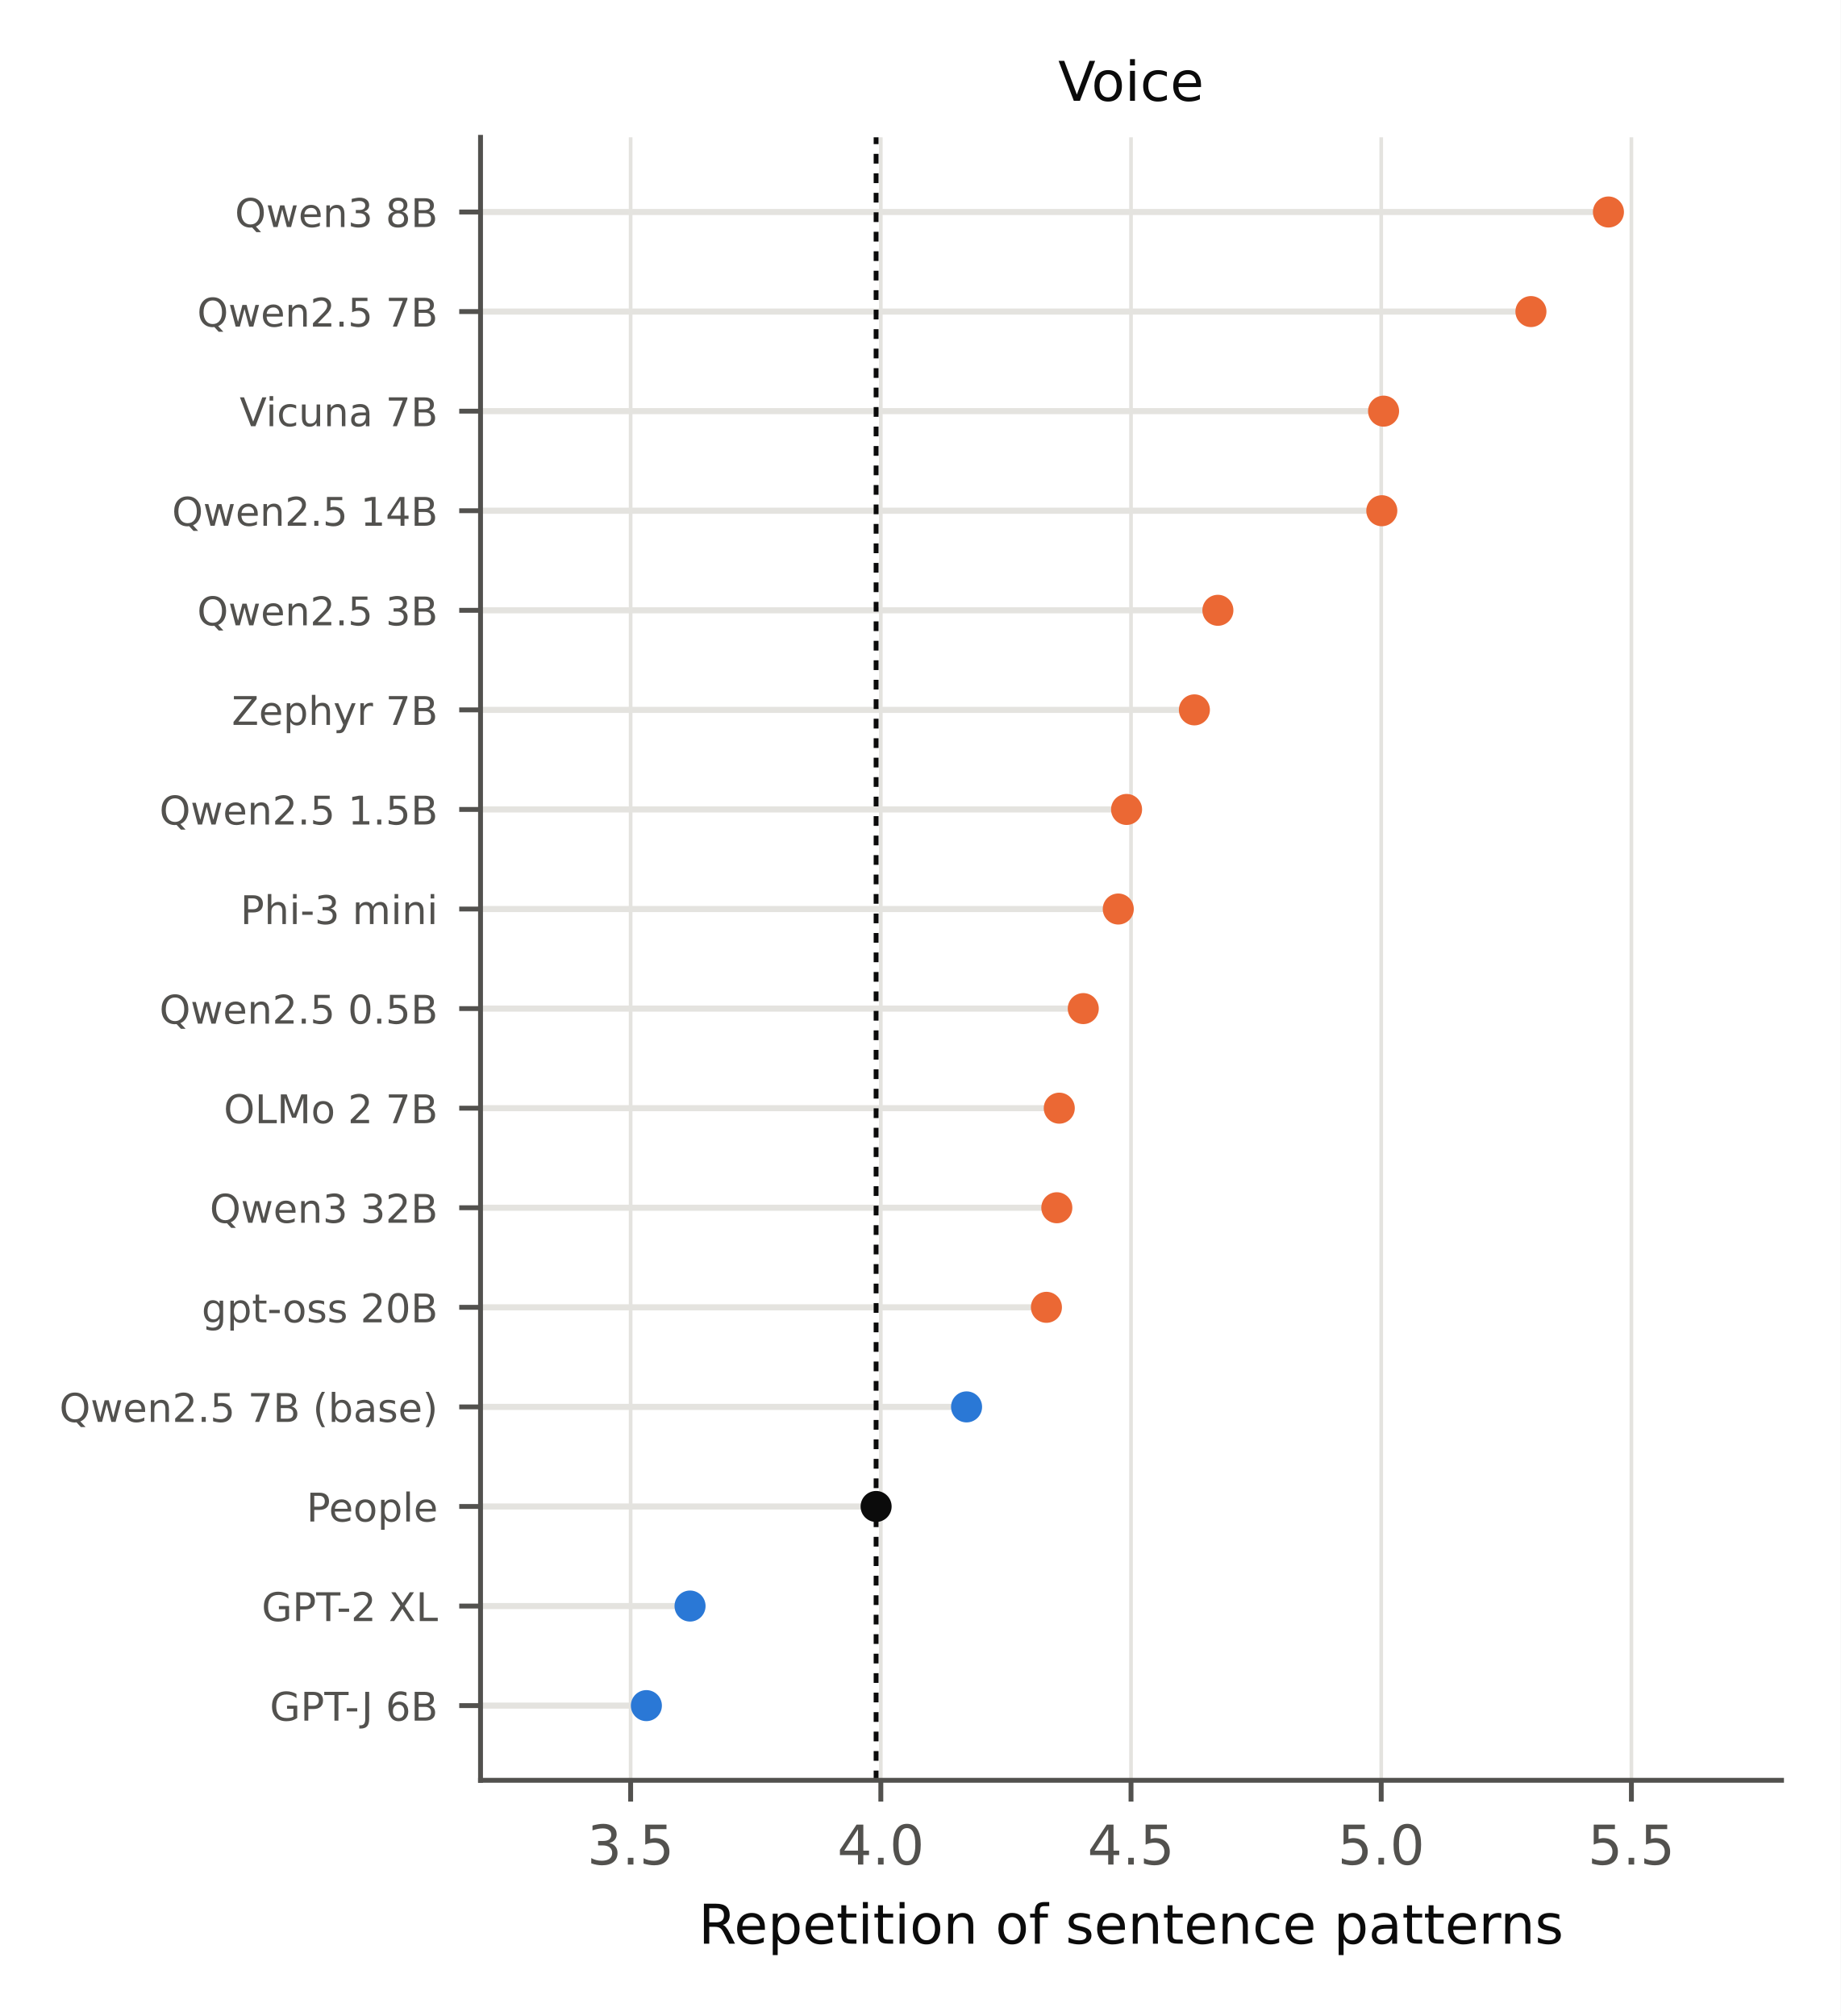
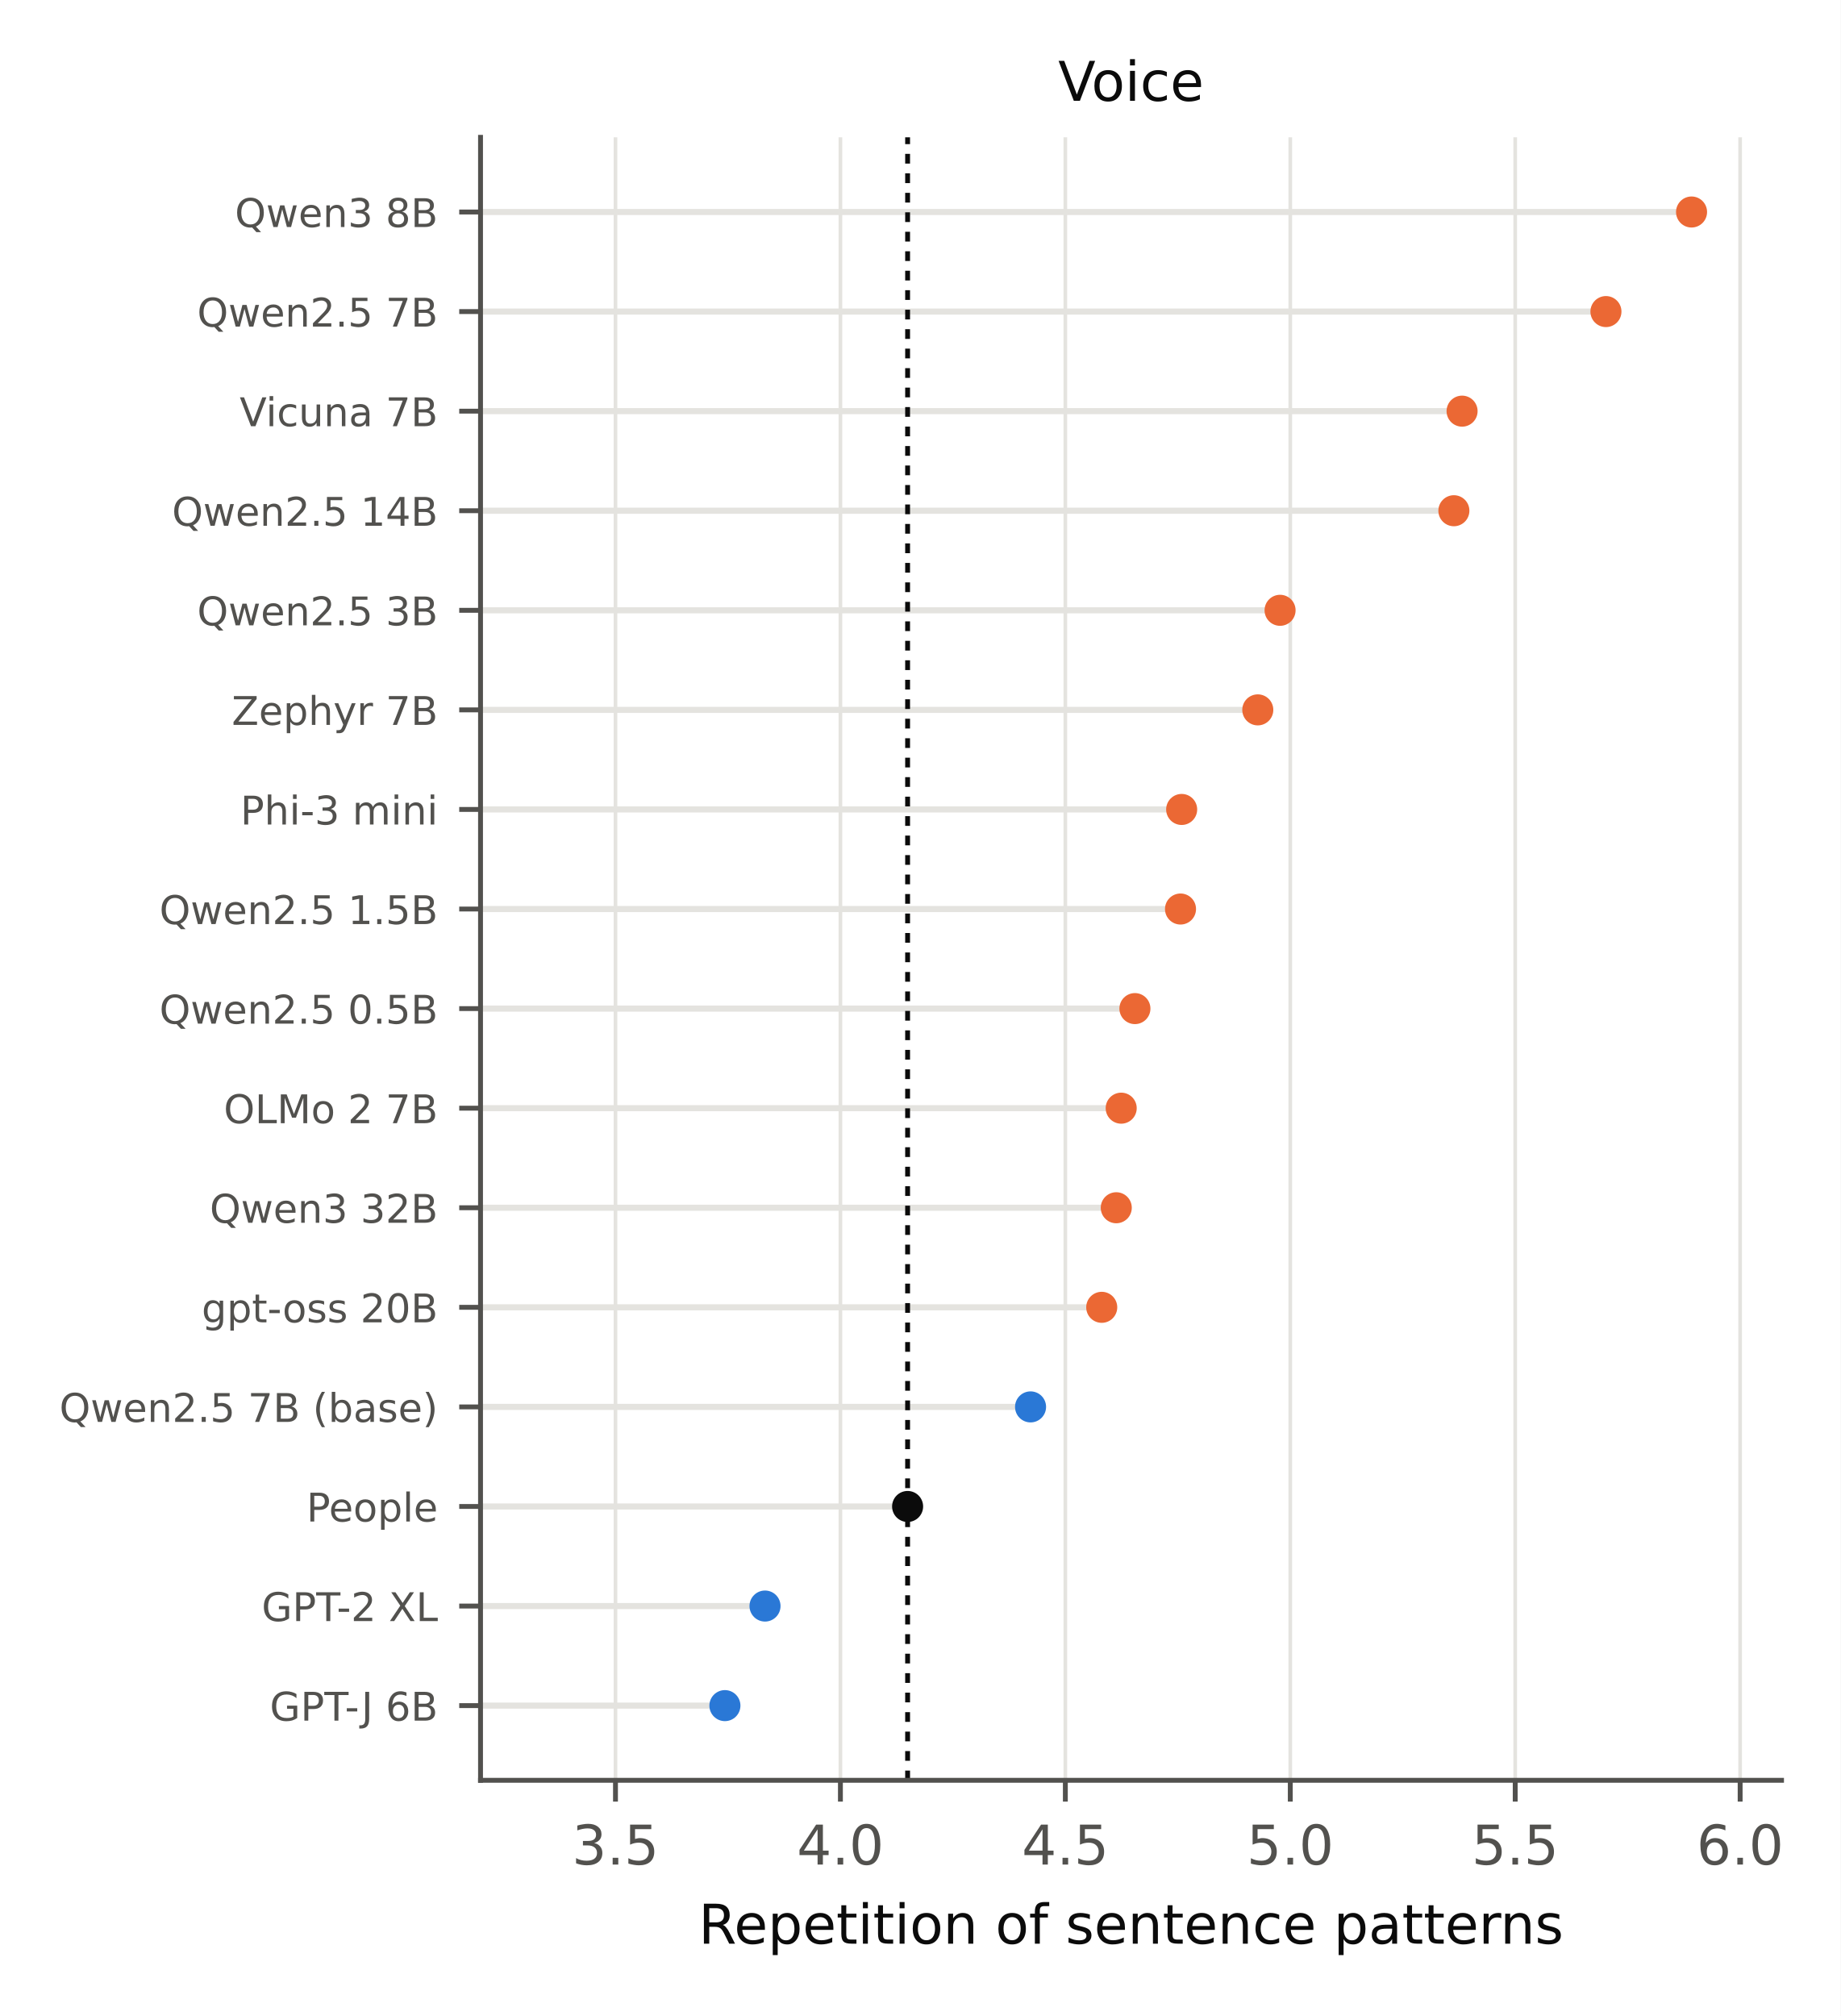
<svg xmlns="http://www.w3.org/2000/svg" xmlns:xlink="http://www.w3.org/1999/xlink" width="302.4pt" height="331.2pt" viewBox="0 0 302.4 331.2" version="1.1">
  <defs>
    <style type="text/css">*{stroke-linejoin: round; stroke-linecap: butt}</style>
  </defs>
  <g id="figure_1">
    <g id="patch_1">
      <path d="M 0 331.2  L 302.4 331.2  L 302.4 0  L 0 0  z " style="fill: #ffffff" />
    </g>
    <g id="axes_1">
      <g id="patch_2">
        <path d="M 78.944 292.478  L 292.68 292.478  L 292.68 22.56  L 78.944 22.56  z " style="fill: #ffffff" />
      </g>
      <g id="matplotlib.axis_1">
        <g id="xtick_1">
          <g id="line2d_1">
-             <path d="M 103.606 292.478  L 103.606 22.56  " clip-path="url(#pe0b56e3bea)" style="fill: none; stroke: #e4e3df; stroke-width: 0.6; stroke-linecap: square" />
+             <path d="M 101.116 292.478  L 101.116 22.56  " clip-path="url(#pc594474eff)" style="fill: none; stroke: #e4e3df; stroke-width: 0.6; stroke-linecap: square" />
          </g>
          <g id="line2d_2">
            <defs>
-               <path id="ma0a3f8af7d" d="M 0 0  L 0 3.5  " style="stroke: #52514e; stroke-width: 0.8" />
+               <path id="mf41bf7b554" d="M 0 0  L 0 3.5  " style="stroke: #52514e; stroke-width: 0.8" />
            </defs>
            <g>
-               <use xlink:href="#ma0a3f8af7d" x="103.606" y="292.478" style="fill: #52514e; stroke: #52514e; stroke-width: 0.8" />
+               <use xlink:href="#mf41bf7b554" x="101.116" y="292.478" style="fill: #52514e; stroke: #52514e; stroke-width: 0.8" />
            </g>
          </g>
          <g id="text_1">
-             <text style="font-size: 9px; font-family: 'DejaVu Sans'; text-anchor: middle; fill: #52514e" x="103.606" y="306.316" transform="rotate(-0 103.6056 306.3158)">3.5</text>
+             <text style="font-size: 9px; font-family: 'DejaVu Sans'; text-anchor: middle; fill: #52514e" x="101.116" y="306.316" transform="rotate(-0 101.1157 306.3158)">3.5</text>
          </g>
        </g>
        <g id="xtick_2">
          <g id="line2d_3">
-             <path d="M 144.709 292.478  L 144.709 22.56  " clip-path="url(#pe0b56e3bea)" style="fill: none; stroke: #e4e3df; stroke-width: 0.6; stroke-linecap: square" />
+             <path d="M 138.069 292.478  L 138.069 22.56  " clip-path="url(#pc594474eff)" style="fill: none; stroke: #e4e3df; stroke-width: 0.6; stroke-linecap: square" />
          </g>
          <g id="line2d_4">
            <g>
-               <use xlink:href="#ma0a3f8af7d" x="144.709" y="292.478" style="fill: #52514e; stroke: #52514e; stroke-width: 0.8" />
+               <use xlink:href="#mf41bf7b554" x="138.069" y="292.478" style="fill: #52514e; stroke: #52514e; stroke-width: 0.8" />
            </g>
          </g>
          <g id="text_2">
-             <text style="font-size: 9px; font-family: 'DejaVu Sans'; text-anchor: middle; fill: #52514e" x="144.709" y="306.316" transform="rotate(-0 144.7088 306.3158)">4.0</text>
+             <text style="font-size: 9px; font-family: 'DejaVu Sans'; text-anchor: middle; fill: #52514e" x="138.069" y="306.316" transform="rotate(-0 138.069 306.3158)">4.0</text>
          </g>
        </g>
        <g id="xtick_3">
          <g id="line2d_5">
-             <path d="M 185.812 292.478  L 185.812 22.56  " clip-path="url(#pe0b56e3bea)" style="fill: none; stroke: #e4e3df; stroke-width: 0.6; stroke-linecap: square" />
+             <path d="M 175.022 292.478  L 175.022 22.56  " clip-path="url(#pc594474eff)" style="fill: none; stroke: #e4e3df; stroke-width: 0.6; stroke-linecap: square" />
          </g>
          <g id="line2d_6">
            <g>
-               <use xlink:href="#ma0a3f8af7d" x="185.812" y="292.478" style="fill: #52514e; stroke: #52514e; stroke-width: 0.8" />
+               <use xlink:href="#mf41bf7b554" x="175.022" y="292.478" style="fill: #52514e; stroke: #52514e; stroke-width: 0.8" />
            </g>
          </g>
          <g id="text_3">
-             <text style="font-size: 9px; font-family: 'DejaVu Sans'; text-anchor: middle; fill: #52514e" x="185.812" y="306.316" transform="rotate(-0 185.8119 306.3158)">4.5</text>
+             <text style="font-size: 9px; font-family: 'DejaVu Sans'; text-anchor: middle; fill: #52514e" x="175.022" y="306.316" transform="rotate(-0 175.0223 306.3158)">4.5</text>
          </g>
        </g>
        <g id="xtick_4">
          <g id="line2d_7">
-             <path d="M 226.915 292.478  L 226.915 22.56  " clip-path="url(#pe0b56e3bea)" style="fill: none; stroke: #e4e3df; stroke-width: 0.6; stroke-linecap: square" />
+             <path d="M 211.976 292.478  L 211.976 22.56  " clip-path="url(#pc594474eff)" style="fill: none; stroke: #e4e3df; stroke-width: 0.6; stroke-linecap: square" />
          </g>
          <g id="line2d_8">
            <g>
-               <use xlink:href="#ma0a3f8af7d" x="226.915" y="292.478" style="fill: #52514e; stroke: #52514e; stroke-width: 0.8" />
+               <use xlink:href="#mf41bf7b554" x="211.976" y="292.478" style="fill: #52514e; stroke: #52514e; stroke-width: 0.8" />
            </g>
          </g>
          <g id="text_4">
-             <text style="font-size: 9px; font-family: 'DejaVu Sans'; text-anchor: middle; fill: #52514e" x="226.915" y="306.316" transform="rotate(-0 226.915 306.3158)">5.0</text>
+             <text style="font-size: 9px; font-family: 'DejaVu Sans'; text-anchor: middle; fill: #52514e" x="211.976" y="306.316" transform="rotate(-0 211.9755 306.3158)">5.0</text>
          </g>
        </g>
        <g id="xtick_5">
          <g id="line2d_9">
-             <path d="M 268.018 292.478  L 268.018 22.56  " clip-path="url(#pe0b56e3bea)" style="fill: none; stroke: #e4e3df; stroke-width: 0.6; stroke-linecap: square" />
+             <path d="M 248.929 292.478  L 248.929 22.56  " clip-path="url(#pc594474eff)" style="fill: none; stroke: #e4e3df; stroke-width: 0.6; stroke-linecap: square" />
          </g>
          <g id="line2d_10">
            <g>
-               <use xlink:href="#ma0a3f8af7d" x="268.018" y="292.478" style="fill: #52514e; stroke: #52514e; stroke-width: 0.8" />
+               <use xlink:href="#mf41bf7b554" x="248.929" y="292.478" style="fill: #52514e; stroke: #52514e; stroke-width: 0.8" />
            </g>
          </g>
          <g id="text_5">
-             <text style="font-size: 9px; font-family: 'DejaVu Sans'; text-anchor: middle; fill: #52514e" x="268.018" y="306.316" transform="rotate(-0 268.0181 306.3158)">5.5</text>
-           </g>
-         </g>
-         <g id="text_6">
+             <text style="font-size: 9px; font-family: 'DejaVu Sans'; text-anchor: middle; fill: #52514e" x="248.929" y="306.316" transform="rotate(-0 248.9288 306.3158)">5.5</text>
+           </g>
+         </g>
+         <g id="xtick_6">
+           <g id="line2d_11">
+             <path d="M 285.882 292.478  L 285.882 22.56  " clip-path="url(#pc594474eff)" style="fill: none; stroke: #e4e3df; stroke-width: 0.6; stroke-linecap: square" />
+           </g>
+           <g id="line2d_12">
+             <g>
+               <use xlink:href="#mf41bf7b554" x="285.882" y="292.478" style="fill: #52514e; stroke: #52514e; stroke-width: 0.8" />
+             </g>
+           </g>
+           <g id="text_6">
+             <text style="font-size: 9px; font-family: 'DejaVu Sans'; text-anchor: middle; fill: #52514e" x="285.882" y="306.316" transform="rotate(-0 285.8821 306.3158)">6.0</text>
+           </g>
+         </g>
+         <g id="text_7">
          <text style="font-size: 9px; font-family: 'DejaVu Sans'; text-anchor: middle; fill: #0b0b0b" x="185.812" y="319.316" transform="rotate(-0 185.8119 319.3165)">Repetition of sentence patterns</text>
        </g>
      </g>
      <g id="matplotlib.axis_2">
        <g id="ytick_1">
-           <g id="line2d_11">
+           <g id="line2d_13">
            <defs>
-               <path id="m5ad6517bba" d="M 0 0  L -3.5 0  " style="stroke: #52514e; stroke-width: 0.8" />
+               <path id="m06452b3278" d="M 0 0  L -3.5 0  " style="stroke: #52514e; stroke-width: 0.8" />
            </defs>
            <g>
-               <use xlink:href="#m5ad6517bba" x="78.944" y="280.209" style="fill: #52514e; stroke: #52514e; stroke-width: 0.8" />
-             </g>
-           </g>
-           <g id="text_7">
+               <use xlink:href="#m06452b3278" x="78.944" y="280.209" style="fill: #52514e; stroke: #52514e; stroke-width: 0.8" />
+             </g>
+           </g>
+           <g id="text_8">
            <text style="font-size: 6.5px; font-family: 'DejaVu Sans'; text-anchor: end; fill: #52514e" x="71.944" y="282.678" transform="rotate(-0 71.94375 282.6781)">GPT-J 6B</text>
          </g>
        </g>
        <g id="ytick_2">
-           <g id="line2d_12">
-             <g>
-               <use xlink:href="#m5ad6517bba" x="78.944" y="263.85" style="fill: #52514e; stroke: #52514e; stroke-width: 0.8" />
-             </g>
-           </g>
-           <g id="text_8">
+           <g id="line2d_14">
+             <g>
+               <use xlink:href="#m06452b3278" x="78.944" y="263.85" style="fill: #52514e; stroke: #52514e; stroke-width: 0.8" />
+             </g>
+           </g>
+           <g id="text_9">
            <text style="font-size: 6.5px; font-family: 'DejaVu Sans'; text-anchor: end; fill: #52514e" x="71.944" y="266.319" transform="rotate(-0 71.94375 266.3195)">GPT-2 XL</text>
          </g>
        </g>
        <g id="ytick_3">
-           <g id="line2d_13">
-             <g>
-               <use xlink:href="#m5ad6517bba" x="78.944" y="247.492" style="fill: #52514e; stroke: #52514e; stroke-width: 0.8" />
-             </g>
-           </g>
-           <g id="text_9">
+           <g id="line2d_15">
+             <g>
+               <use xlink:href="#m06452b3278" x="78.944" y="247.492" style="fill: #52514e; stroke: #52514e; stroke-width: 0.8" />
+             </g>
+           </g>
+           <g id="text_10">
            <text style="font-size: 6.5px; font-family: 'DejaVu Sans'; text-anchor: end; fill: #52514e" x="71.944" y="249.961" transform="rotate(-0 71.94375 249.9611)">People</text>
          </g>
        </g>
        <g id="ytick_4">
-           <g id="line2d_14">
-             <g>
-               <use xlink:href="#m5ad6517bba" x="78.944" y="231.133" style="fill: #52514e; stroke: #52514e; stroke-width: 0.8" />
-             </g>
-           </g>
-           <g id="text_10">
+           <g id="line2d_16">
+             <g>
+               <use xlink:href="#m06452b3278" x="78.944" y="231.133" style="fill: #52514e; stroke: #52514e; stroke-width: 0.8" />
+             </g>
+           </g>
+           <g id="text_11">
            <text style="font-size: 6.5px; font-family: 'DejaVu Sans'; text-anchor: end; fill: #52514e" x="71.944" y="233.602" transform="rotate(-0 71.94375 233.6024)">Qwen2.5 7B (base)</text>
          </g>
        </g>
        <g id="ytick_5">
-           <g id="line2d_15">
-             <g>
-               <use xlink:href="#m5ad6517bba" x="78.944" y="214.774" style="fill: #52514e; stroke: #52514e; stroke-width: 0.8" />
-             </g>
-           </g>
-           <g id="text_11">
+           <g id="line2d_17">
+             <g>
+               <use xlink:href="#m06452b3278" x="78.944" y="214.774" style="fill: #52514e; stroke: #52514e; stroke-width: 0.8" />
+             </g>
+           </g>
+           <g id="text_12">
            <text style="font-size: 6.5px; font-family: 'DejaVu Sans'; text-anchor: end; fill: #52514e" x="71.944" y="217.243" transform="rotate(-0 71.94375 217.2435)">gpt-oss 20B</text>
          </g>
        </g>
        <g id="ytick_6">
-           <g id="line2d_16">
-             <g>
-               <use xlink:href="#m5ad6517bba" x="78.944" y="198.416" style="fill: #52514e; stroke: #52514e; stroke-width: 0.8" />
-             </g>
-           </g>
-           <g id="text_12">
+           <g id="line2d_18">
+             <g>
+               <use xlink:href="#m06452b3278" x="78.944" y="198.416" style="fill: #52514e; stroke: #52514e; stroke-width: 0.8" />
+             </g>
+           </g>
+           <g id="text_13">
            <text style="font-size: 6.5px; font-family: 'DejaVu Sans'; text-anchor: end; fill: #52514e" x="71.944" y="200.885" transform="rotate(-0 71.94375 200.8848)">Qwen3 32B</text>
          </g>
        </g>
        <g id="ytick_7">
-           <g id="line2d_17">
-             <g>
-               <use xlink:href="#m5ad6517bba" x="78.944" y="182.057" style="fill: #52514e; stroke: #52514e; stroke-width: 0.8" />
-             </g>
-           </g>
-           <g id="text_13">
+           <g id="line2d_19">
+             <g>
+               <use xlink:href="#m06452b3278" x="78.944" y="182.057" style="fill: #52514e; stroke: #52514e; stroke-width: 0.8" />
+             </g>
+           </g>
+           <g id="text_14">
            <text style="font-size: 6.5px; font-family: 'DejaVu Sans'; text-anchor: end; fill: #52514e" x="71.944" y="184.526" transform="rotate(-0 71.94375 184.5262)">OLMo 2 7B</text>
          </g>
        </g>
        <g id="ytick_8">
-           <g id="line2d_18">
-             <g>
-               <use xlink:href="#m5ad6517bba" x="78.944" y="165.698" style="fill: #52514e; stroke: #52514e; stroke-width: 0.8" />
-             </g>
-           </g>
-           <g id="text_14">
+           <g id="line2d_20">
+             <g>
+               <use xlink:href="#m06452b3278" x="78.944" y="165.698" style="fill: #52514e; stroke: #52514e; stroke-width: 0.8" />
+             </g>
+           </g>
+           <g id="text_15">
            <text style="font-size: 6.5px; font-family: 'DejaVu Sans'; text-anchor: end; fill: #52514e" x="71.944" y="168.168" transform="rotate(-0 71.94375 168.1675)">Qwen2.5 0.5B</text>
          </g>
        </g>
        <g id="ytick_9">
-           <g id="line2d_19">
-             <g>
-               <use xlink:href="#m5ad6517bba" x="78.944" y="149.34" style="fill: #52514e; stroke: #52514e; stroke-width: 0.8" />
-             </g>
-           </g>
-           <g id="text_15">
-             <text style="font-size: 6.5px; font-family: 'DejaVu Sans'; text-anchor: end; fill: #52514e" x="71.944" y="151.809" transform="rotate(-0 71.94375 151.8091)">Phi-3 mini</text>
+           <g id="line2d_21">
+             <g>
+               <use xlink:href="#m06452b3278" x="78.944" y="149.34" style="fill: #52514e; stroke: #52514e; stroke-width: 0.8" />
+             </g>
+           </g>
+           <g id="text_16">
+             <text style="font-size: 6.5px; font-family: 'DejaVu Sans'; text-anchor: end; fill: #52514e" x="71.944" y="151.809" transform="rotate(-0 71.94375 151.8089)">Qwen2.5 1.5B</text>
          </g>
        </g>
        <g id="ytick_10">
-           <g id="line2d_20">
-             <g>
-               <use xlink:href="#m5ad6517bba" x="78.944" y="132.981" style="fill: #52514e; stroke: #52514e; stroke-width: 0.8" />
-             </g>
-           </g>
-           <g id="text_16">
-             <text style="font-size: 6.5px; font-family: 'DejaVu Sans'; text-anchor: end; fill: #52514e" x="71.944" y="135.45" transform="rotate(-0 71.94375 135.4502)">Qwen2.5 1.5B</text>
+           <g id="line2d_22">
+             <g>
+               <use xlink:href="#m06452b3278" x="78.944" y="132.981" style="fill: #52514e; stroke: #52514e; stroke-width: 0.8" />
+             </g>
+           </g>
+           <g id="text_17">
+             <text style="font-size: 6.5px; font-family: 'DejaVu Sans'; text-anchor: end; fill: #52514e" x="71.944" y="135.45" transform="rotate(-0 71.94375 135.4504)">Phi-3 mini</text>
          </g>
        </g>
        <g id="ytick_11">
-           <g id="line2d_21">
-             <g>
-               <use xlink:href="#m5ad6517bba" x="78.944" y="116.622" style="fill: #52514e; stroke: #52514e; stroke-width: 0.8" />
-             </g>
-           </g>
-           <g id="text_17">
+           <g id="line2d_23">
+             <g>
+               <use xlink:href="#m06452b3278" x="78.944" y="116.622" style="fill: #52514e; stroke: #52514e; stroke-width: 0.8" />
+             </g>
+           </g>
+           <g id="text_18">
            <text style="font-size: 6.5px; font-family: 'DejaVu Sans'; text-anchor: end; fill: #52514e" x="71.944" y="119.092" transform="rotate(-0 71.94375 119.0918)">Zephyr 7B</text>
          </g>
        </g>
        <g id="ytick_12">
-           <g id="line2d_22">
-             <g>
-               <use xlink:href="#m5ad6517bba" x="78.944" y="100.264" style="fill: #52514e; stroke: #52514e; stroke-width: 0.8" />
-             </g>
-           </g>
-           <g id="text_18">
+           <g id="line2d_24">
+             <g>
+               <use xlink:href="#m06452b3278" x="78.944" y="100.264" style="fill: #52514e; stroke: #52514e; stroke-width: 0.8" />
+             </g>
+           </g>
+           <g id="text_19">
            <text style="font-size: 6.5px; font-family: 'DejaVu Sans'; text-anchor: end; fill: #52514e" x="71.944" y="102.733" transform="rotate(-0 71.94375 102.7329)">Qwen2.5 3B</text>
          </g>
        </g>
        <g id="ytick_13">
-           <g id="line2d_23">
-             <g>
-               <use xlink:href="#m5ad6517bba" x="78.944" y="83.905" style="fill: #52514e; stroke: #52514e; stroke-width: 0.8" />
-             </g>
-           </g>
-           <g id="text_19">
+           <g id="line2d_25">
+             <g>
+               <use xlink:href="#m06452b3278" x="78.944" y="83.905" style="fill: #52514e; stroke: #52514e; stroke-width: 0.8" />
+             </g>
+           </g>
+           <g id="text_20">
            <text style="font-size: 6.5px; font-family: 'DejaVu Sans'; text-anchor: end; fill: #52514e" x="71.944" y="86.374" transform="rotate(-0 71.94375 86.37421)">Qwen2.5 14B</text>
          </g>
        </g>
        <g id="ytick_14">
-           <g id="line2d_24">
-             <g>
-               <use xlink:href="#m5ad6517bba" x="78.944" y="67.546" style="fill: #52514e; stroke: #52514e; stroke-width: 0.8" />
-             </g>
-           </g>
-           <g id="text_20">
+           <g id="line2d_26">
+             <g>
+               <use xlink:href="#m06452b3278" x="78.944" y="67.546" style="fill: #52514e; stroke: #52514e; stroke-width: 0.8" />
+             </g>
+           </g>
+           <g id="text_21">
            <text style="font-size: 6.5px; font-family: 'DejaVu Sans'; text-anchor: end; fill: #52514e" x="71.944" y="70.016" transform="rotate(-0 71.94375 70.01581)">Vicuna 7B</text>
          </g>
        </g>
        <g id="ytick_15">
-           <g id="line2d_25">
-             <g>
-               <use xlink:href="#m5ad6517bba" x="78.944" y="51.188" style="fill: #52514e; stroke: #52514e; stroke-width: 0.8" />
-             </g>
-           </g>
-           <g id="text_21">
+           <g id="line2d_27">
+             <g>
+               <use xlink:href="#m06452b3278" x="78.944" y="51.188" style="fill: #52514e; stroke: #52514e; stroke-width: 0.8" />
+             </g>
+           </g>
+           <g id="text_22">
            <text style="font-size: 6.5px; font-family: 'DejaVu Sans'; text-anchor: end; fill: #52514e" x="71.944" y="53.657" transform="rotate(-0 71.94375 53.65689)">Qwen2.5 7B</text>
          </g>
        </g>
        <g id="ytick_16">
-           <g id="line2d_26">
-             <g>
-               <use xlink:href="#m5ad6517bba" x="78.944" y="34.829" style="fill: #52514e; stroke: #52514e; stroke-width: 0.8" />
-             </g>
-           </g>
-           <g id="text_22">
+           <g id="line2d_28">
+             <g>
+               <use xlink:href="#m06452b3278" x="78.944" y="34.829" style="fill: #52514e; stroke: #52514e; stroke-width: 0.8" />
+             </g>
+           </g>
+           <g id="text_23">
            <text style="font-size: 6.5px; font-family: 'DejaVu Sans'; text-anchor: end; fill: #52514e" x="71.944" y="37.298" transform="rotate(-0 71.94375 37.29823)">Qwen3 8B</text>
          </g>
        </g>
      </g>
      <g id="LineCollection_1">
-         <path d="M 78.944 280.209  L 106.191 280.209  " clip-path="url(#pe0b56e3bea)" style="fill: none; stroke: #e4e3df" />
-         <path d="M 78.944 263.85  L 113.365 263.85  " clip-path="url(#pe0b56e3bea)" style="fill: none; stroke: #e4e3df" />
-         <path d="M 78.944 247.492  L 143.933 247.492  " clip-path="url(#pe0b56e3bea)" style="fill: none; stroke: #e4e3df" />
-         <path d="M 78.944 231.133  L 158.794 231.133  " clip-path="url(#pe0b56e3bea)" style="fill: none; stroke: #e4e3df" />
-         <path d="M 78.944 214.774  L 171.913 214.774  " clip-path="url(#pe0b56e3bea)" style="fill: none; stroke: #e4e3df" />
-         <path d="M 78.944 198.416  L 173.622 198.416  " clip-path="url(#pe0b56e3bea)" style="fill: none; stroke: #e4e3df" />
-         <path d="M 78.944 182.057  L 174.024 182.057  " clip-path="url(#pe0b56e3bea)" style="fill: none; stroke: #e4e3df" />
-         <path d="M 78.944 165.698  L 177.966 165.698  " clip-path="url(#pe0b56e3bea)" style="fill: none; stroke: #e4e3df" />
-         <path d="M 78.944 149.34  L 183.717 149.34  " clip-path="url(#pe0b56e3bea)" style="fill: none; stroke: #e4e3df" />
-         <path d="M 78.944 132.981  L 185.08 132.981  " clip-path="url(#pe0b56e3bea)" style="fill: none; stroke: #e4e3df" />
-         <path d="M 78.944 116.622  L 196.223 116.622  " clip-path="url(#pe0b56e3bea)" style="fill: none; stroke: #e4e3df" />
-         <path d="M 78.944 100.264  L 200.083 100.264  " clip-path="url(#pe0b56e3bea)" style="fill: none; stroke: #e4e3df" />
-         <path d="M 78.944 83.905  L 227.013 83.905  " clip-path="url(#pe0b56e3bea)" style="fill: none; stroke: #e4e3df" />
-         <path d="M 78.944 67.546  L 227.304 67.546  " clip-path="url(#pe0b56e3bea)" style="fill: none; stroke: #e4e3df" />
-         <path d="M 78.944 51.188  L 251.512 51.188  " clip-path="url(#pe0b56e3bea)" style="fill: none; stroke: #e4e3df" />
-         <path d="M 78.944 34.829  L 264.244 34.829  " clip-path="url(#pe0b56e3bea)" style="fill: none; stroke: #e4e3df" />
-       </g>
-       <g id="line2d_27">
-         <path d="M 143.933 292.478  L 143.933 22.56  " clip-path="url(#pe0b56e3bea)" style="fill: none; stroke-dasharray: 1.6,1.6; stroke-dashoffset: 0; stroke: #0b0b0b; stroke-width: 0.8" />
+         <path d="M 78.944 280.209  L 119.093 280.209  " clip-path="url(#pc594474eff)" style="fill: none; stroke: #e4e3df" />
+         <path d="M 78.944 263.85  L 125.681 263.85  " clip-path="url(#pc594474eff)" style="fill: none; stroke: #e4e3df" />
+         <path d="M 78.944 247.492  L 149.108 247.492  " clip-path="url(#pc594474eff)" style="fill: none; stroke: #e4e3df" />
+         <path d="M 78.944 231.133  L 169.307 231.133  " clip-path="url(#pc594474eff)" style="fill: none; stroke: #e4e3df" />
+         <path d="M 78.944 214.774  L 181 214.774  " clip-path="url(#pc594474eff)" style="fill: none; stroke: #e4e3df" />
+         <path d="M 78.944 198.416  L 183.388 198.416  " clip-path="url(#pc594474eff)" style="fill: none; stroke: #e4e3df" />
+         <path d="M 78.944 182.057  L 184.198 182.057  " clip-path="url(#pc594474eff)" style="fill: none; stroke: #e4e3df" />
+         <path d="M 78.944 165.698  L 186.452 165.698  " clip-path="url(#pc594474eff)" style="fill: none; stroke: #e4e3df" />
+         <path d="M 78.944 149.34  L 193.942 149.34  " clip-path="url(#pc594474eff)" style="fill: none; stroke: #e4e3df" />
+         <path d="M 78.944 132.981  L 194.131 132.981  " clip-path="url(#pc594474eff)" style="fill: none; stroke: #e4e3df" />
+         <path d="M 78.944 116.622  L 206.638 116.622  " clip-path="url(#pc594474eff)" style="fill: none; stroke: #e4e3df" />
+         <path d="M 78.944 100.264  L 210.299 100.264  " clip-path="url(#pc594474eff)" style="fill: none; stroke: #e4e3df" />
+         <path d="M 78.944 83.905  L 238.853 83.905  " clip-path="url(#pc594474eff)" style="fill: none; stroke: #e4e3df" />
+         <path d="M 78.944 67.546  L 240.2 67.546  " clip-path="url(#pc594474eff)" style="fill: none; stroke: #e4e3df" />
+         <path d="M 78.944 51.188  L 263.834 51.188  " clip-path="url(#pc594474eff)" style="fill: none; stroke: #e4e3df" />
+         <path d="M 78.944 34.829  L 277.899 34.829  " clip-path="url(#pc594474eff)" style="fill: none; stroke: #e4e3df" />
+       </g>
+       <g id="line2d_29">
+         <path d="M 149.108 292.478  L 149.108 22.56  " clip-path="url(#pc594474eff)" style="fill: none; stroke-dasharray: 1.6,1.6; stroke-dashoffset: 0; stroke: #0b0b0b; stroke-width: 0.8" />
      </g>
      <g id="patch_3">
        <path d="M 78.944 292.478  L 78.944 22.56  " style="fill: none; stroke: #52514e; stroke-width: 0.8; stroke-linejoin: miter; stroke-linecap: square" />
      </g>
      <g id="patch_4">
        <path d="M 78.944 292.478  L 292.68 292.478  " style="fill: none; stroke: #52514e; stroke-width: 0.8; stroke-linejoin: miter; stroke-linecap: square" />
      </g>
-       <g id="line2d_28">
-         <defs>
-           <path id="m89c8d5cf18" d="M 0 2.55  C 0.676 2.55 1.325 2.281 1.803 1.803  C 2.281 1.325 2.55 0.676 2.55 0  C 2.55 -0.676 2.281 -1.325 1.803 -1.803  C 1.325 -2.281 0.676 -2.55 0 -2.55  C -0.676 -2.55 -1.325 -2.281 -1.803 -1.803  C -2.281 -1.325 -2.55 -0.676 -2.55 0  C -2.55 0.676 -2.281 1.325 -1.803 1.803  C -1.325 2.281 -0.676 2.55 0 2.55  z " />
-         </defs>
-         <g clip-path="url(#pe0b56e3bea)">
-           <use xlink:href="#m89c8d5cf18" x="106.191" y="280.209" style="fill: #2a78d6" />
-           <use xlink:href="#m89c8d5cf18" x="113.365" y="263.85" style="fill: #2a78d6" />
-           <use xlink:href="#m89c8d5cf18" x="158.794" y="231.133" style="fill: #2a78d6" />
-         </g>
-       </g>
-       <g id="line2d_29">
-         <defs>
-           <path id="m90020c4a47" d="M 0 2.55  C 0.676 2.55 1.325 2.281 1.803 1.803  C 2.281 1.325 2.55 0.676 2.55 0  C 2.55 -0.676 2.281 -1.325 1.803 -1.803  C 1.325 -2.281 0.676 -2.55 0 -2.55  C -0.676 -2.55 -1.325 -2.281 -1.803 -1.803  C -2.281 -1.325 -2.55 -0.676 -2.55 0  C -2.55 0.676 -2.281 1.325 -1.803 1.803  C -1.325 2.281 -0.676 2.55 0 2.55  z " />
-         </defs>
-         <g clip-path="url(#pe0b56e3bea)">
-           <use xlink:href="#m90020c4a47" x="143.933" y="247.492" style="fill: #0b0b0b" />
-         </g>
-       </g>
      <g id="line2d_30">
        <defs>
-           <path id="ma6bd88cd5b" d="M 0 2.55  C 0.676 2.55 1.325 2.281 1.803 1.803  C 2.281 1.325 2.55 0.676 2.55 0  C 2.55 -0.676 2.281 -1.325 1.803 -1.803  C 1.325 -2.281 0.676 -2.55 0 -2.55  C -0.676 -2.55 -1.325 -2.281 -1.803 -1.803  C -2.281 -1.325 -2.55 -0.676 -2.55 0  C -2.55 0.676 -2.281 1.325 -1.803 1.803  C -1.325 2.281 -0.676 2.55 0 2.55  z " />
+           <path id="m14a1a145e5" d="M 0 2.55  C 0.676 2.55 1.325 2.281 1.803 1.803  C 2.281 1.325 2.55 0.676 2.55 0  C 2.55 -0.676 2.281 -1.325 1.803 -1.803  C 1.325 -2.281 0.676 -2.55 0 -2.55  C -0.676 -2.55 -1.325 -2.281 -1.803 -1.803  C -2.281 -1.325 -2.55 -0.676 -2.55 0  C -2.55 0.676 -2.281 1.325 -1.803 1.803  C -1.325 2.281 -0.676 2.55 0 2.55  z " />
        </defs>
-         <g clip-path="url(#pe0b56e3bea)">
-           <use xlink:href="#ma6bd88cd5b" x="171.913" y="214.774" style="fill: #eb6834" />
-           <use xlink:href="#ma6bd88cd5b" x="173.622" y="198.416" style="fill: #eb6834" />
-           <use xlink:href="#ma6bd88cd5b" x="174.024" y="182.057" style="fill: #eb6834" />
-           <use xlink:href="#ma6bd88cd5b" x="177.966" y="165.698" style="fill: #eb6834" />
-           <use xlink:href="#ma6bd88cd5b" x="183.717" y="149.34" style="fill: #eb6834" />
-           <use xlink:href="#ma6bd88cd5b" x="185.08" y="132.981" style="fill: #eb6834" />
-           <use xlink:href="#ma6bd88cd5b" x="196.223" y="116.622" style="fill: #eb6834" />
-           <use xlink:href="#ma6bd88cd5b" x="200.083" y="100.264" style="fill: #eb6834" />
-           <use xlink:href="#ma6bd88cd5b" x="227.013" y="83.905" style="fill: #eb6834" />
-           <use xlink:href="#ma6bd88cd5b" x="227.304" y="67.546" style="fill: #eb6834" />
-           <use xlink:href="#ma6bd88cd5b" x="251.512" y="51.188" style="fill: #eb6834" />
-           <use xlink:href="#ma6bd88cd5b" x="264.244" y="34.829" style="fill: #eb6834" />
-         </g>
-       </g>
-       <g id="text_23">
+         <g clip-path="url(#pc594474eff)">
+           <use xlink:href="#m14a1a145e5" x="119.093" y="280.209" style="fill: #2a78d6" />
+           <use xlink:href="#m14a1a145e5" x="125.681" y="263.85" style="fill: #2a78d6" />
+           <use xlink:href="#m14a1a145e5" x="169.307" y="231.133" style="fill: #2a78d6" />
+         </g>
+       </g>
+       <g id="line2d_31">
+         <defs>
+           <path id="me9d3fc1258" d="M 0 2.55  C 0.676 2.55 1.325 2.281 1.803 1.803  C 2.281 1.325 2.55 0.676 2.55 0  C 2.55 -0.676 2.281 -1.325 1.803 -1.803  C 1.325 -2.281 0.676 -2.55 0 -2.55  C -0.676 -2.55 -1.325 -2.281 -1.803 -1.803  C -2.281 -1.325 -2.55 -0.676 -2.55 0  C -2.55 0.676 -2.281 1.325 -1.803 1.803  C -1.325 2.281 -0.676 2.55 0 2.55  z " />
+         </defs>
+         <g clip-path="url(#pc594474eff)">
+           <use xlink:href="#me9d3fc1258" x="149.108" y="247.492" style="fill: #0b0b0b" />
+         </g>
+       </g>
+       <g id="line2d_32">
+         <defs>
+           <path id="m24f85d97c2" d="M 0 2.55  C 0.676 2.55 1.325 2.281 1.803 1.803  C 2.281 1.325 2.55 0.676 2.55 0  C 2.55 -0.676 2.281 -1.325 1.803 -1.803  C 1.325 -2.281 0.676 -2.55 0 -2.55  C -0.676 -2.55 -1.325 -2.281 -1.803 -1.803  C -2.281 -1.325 -2.55 -0.676 -2.55 0  C -2.55 0.676 -2.281 1.325 -1.803 1.803  C -1.325 2.281 -0.676 2.55 0 2.55  z " />
+         </defs>
+         <g clip-path="url(#pc594474eff)">
+           <use xlink:href="#m24f85d97c2" x="181" y="214.774" style="fill: #eb6834" />
+           <use xlink:href="#m24f85d97c2" x="183.388" y="198.416" style="fill: #eb6834" />
+           <use xlink:href="#m24f85d97c2" x="184.198" y="182.057" style="fill: #eb6834" />
+           <use xlink:href="#m24f85d97c2" x="186.452" y="165.698" style="fill: #eb6834" />
+           <use xlink:href="#m24f85d97c2" x="193.942" y="149.34" style="fill: #eb6834" />
+           <use xlink:href="#m24f85d97c2" x="194.131" y="132.981" style="fill: #eb6834" />
+           <use xlink:href="#m24f85d97c2" x="206.638" y="116.622" style="fill: #eb6834" />
+           <use xlink:href="#m24f85d97c2" x="210.299" y="100.264" style="fill: #eb6834" />
+           <use xlink:href="#m24f85d97c2" x="238.853" y="83.905" style="fill: #eb6834" />
+           <use xlink:href="#m24f85d97c2" x="240.2" y="67.546" style="fill: #eb6834" />
+           <use xlink:href="#m24f85d97c2" x="263.834" y="51.188" style="fill: #eb6834" />
+           <use xlink:href="#m24f85d97c2" x="277.899" y="34.829" style="fill: #eb6834" />
+         </g>
+       </g>
+       <g id="text_24">
        <text style="font-size: 9px; font-family: 'DejaVu Sans'; text-anchor: middle; fill: #0b0b0b" x="185.812" y="16.56" transform="rotate(-0 185.8119 16.56)">Voice</text>
      </g>
    </g>
  </g>
  <defs>
-     <clipPath id="pe0b56e3bea">
+     <clipPath id="pc594474eff">
      <rect x="78.944" y="22.56" width="213.736" height="269.918" />
    </clipPath>
  </defs>
</svg>
